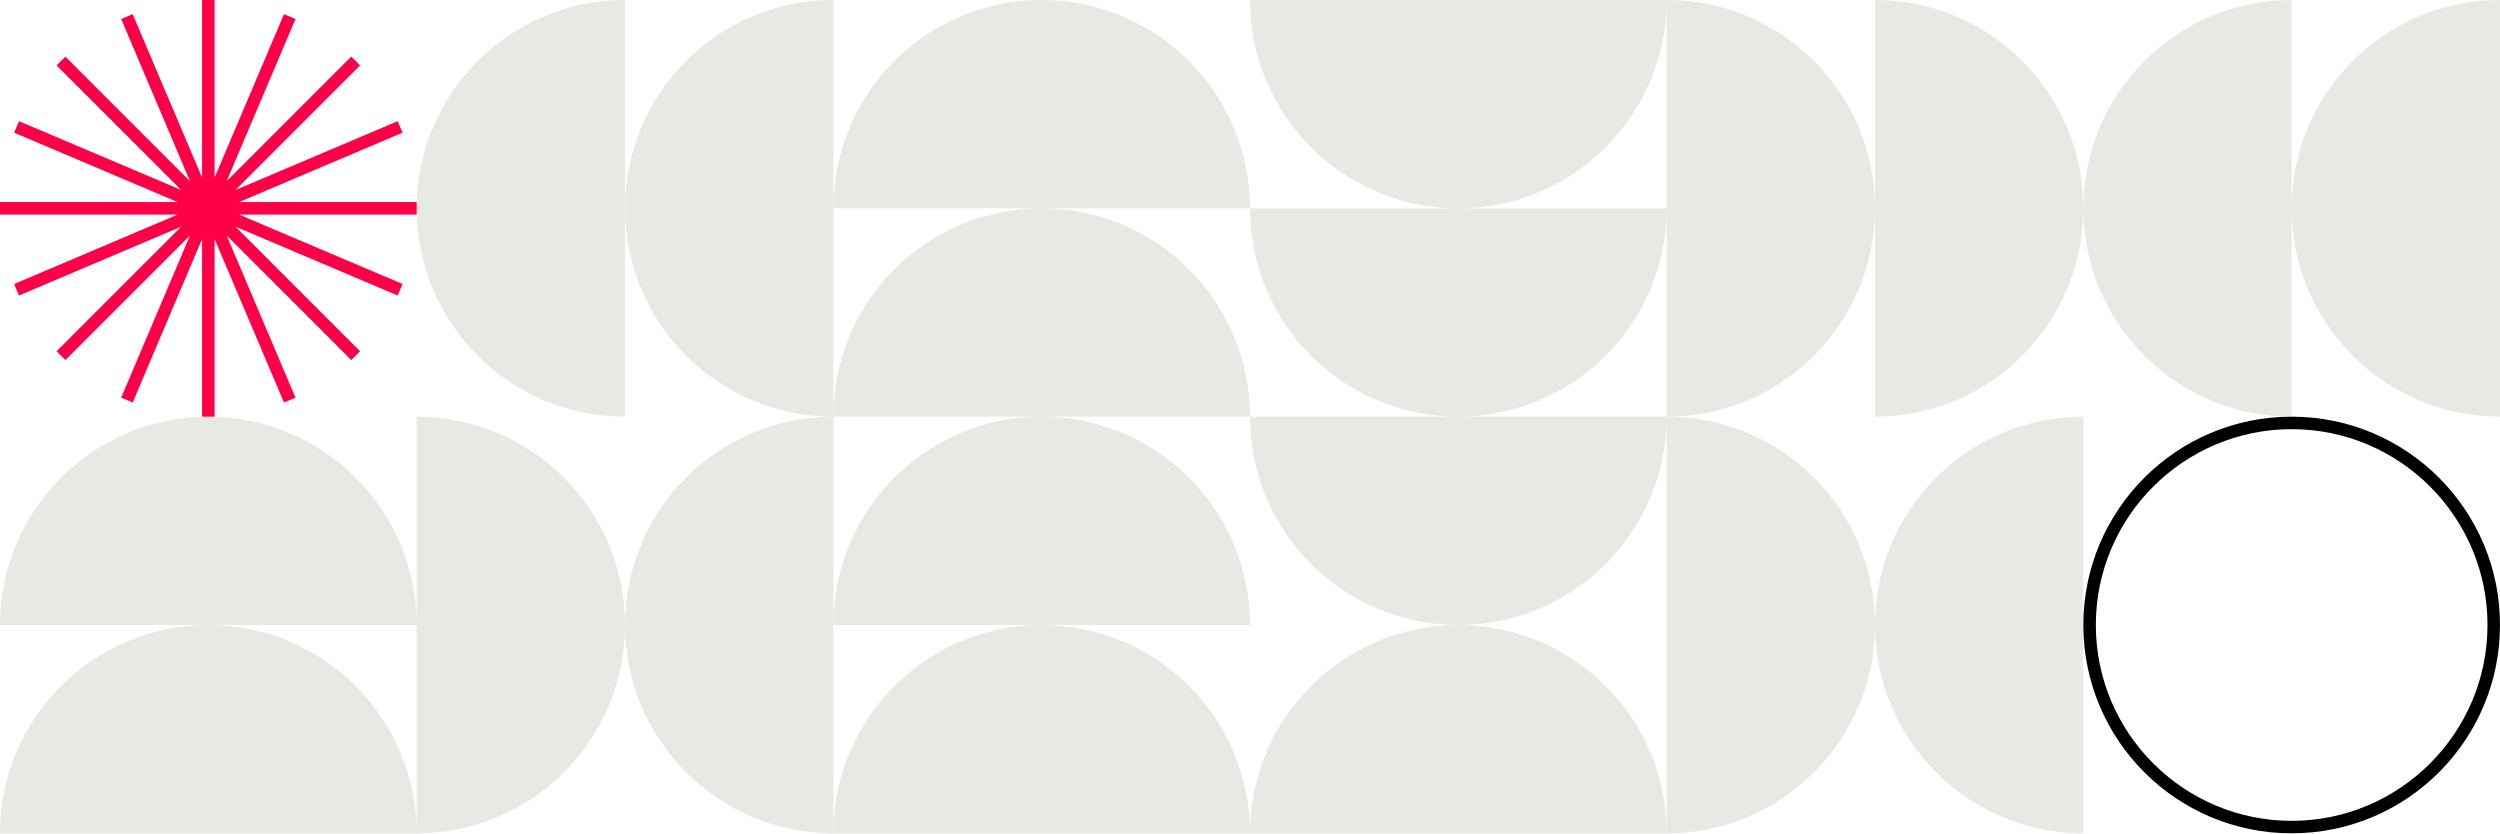
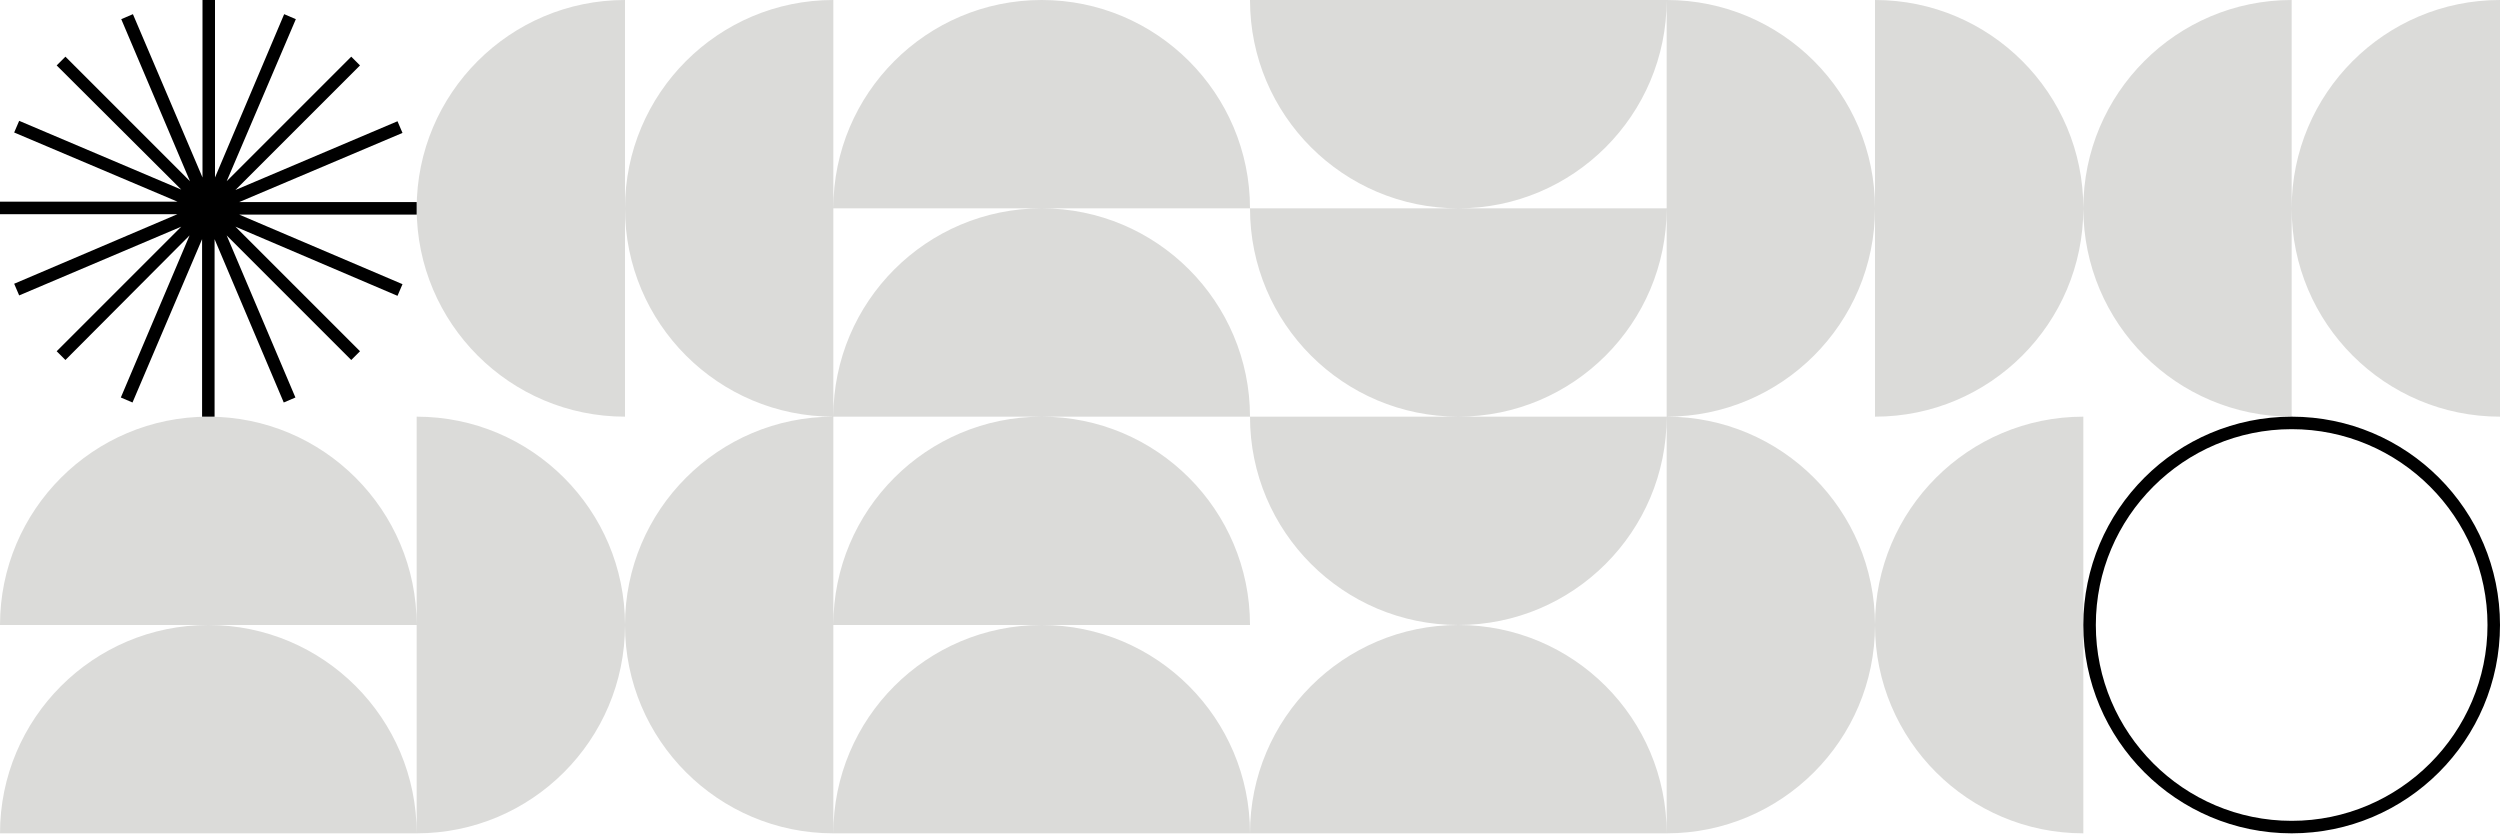
- <svg xmlns="http://www.w3.org/2000/svg" viewBox="0 0 600 200">
-   <path d="M100 200H0c0-27.61 22.39-50 50-50s50 22.39 50 50ZM50 100c-27.61 0-50 22.39-50 50h100c0-27.61-22.39-50-50-50Zm200 50c-27.61 0-50 22.39-50 50h100c0-27.61-22.39-50-50-50Zm0-50c-27.61 0-50 22.39-50 50h100c0-27.61-22.39-50-50-50Zm0-50c-27.61 0-50 22.39-50 50h100c0-27.61-22.39-50-50-50Zm0-50c-27.61 0-50 22.39-50 50h100c0-27.61-22.39-50-50-50Zm150 0H300c0 27.61 22.39 50 50 50s50-22.39 50-50Zm0 50H300c0 27.61 22.39 50 50 50s50-22.39 50-50ZM200 0c-27.61 0-50 22.39-50 50s22.39 50 50 50V0ZM100 50c0 27.61 22.39 50 50 50V0c-27.61 0-50 22.39-50 50Zm450 0c0 27.61 22.39 50 50 50V0c-27.61 0-50 22.39-50 50Zm-50 0c0 27.61 22.39 50 50 50V0c-27.61 0-50 22.39-50 50ZM400 0v100c27.61 0 50-22.39 50-50S427.61 0 400 0Zm50 0v100c27.61 0 50-22.39 50-50S477.61 0 450 0ZM100 100v100c27.61 0 50-22.39 50-50s-22.39-50-50-50Zm100 0c-27.61 0-50 22.39-50 50s22.39 50 50 50V100Zm250 50c0-27.61-22.39-50-50-50v100c27.61 0 50-22.39 50-50Zm50 50V100c-27.61 0-50 22.39-50 50s22.39 50 50 50ZM300 100c0 27.61 22.39 50 50 50s50-22.39 50-50H300Zm50 50c-27.61 0-50 22.39-50 50h100c0-27.61-22.39-50-50-50Z" fill="#e8e8e5" />
-   <path d="M550 103c25.92 0 47 21.08 47 47s-21.08 47-47 47-47-21.08-47-47 21.08-47 47-47m0-3c-27.61 0-50 22.39-50 50s22.39 50 50 50 50-22.39 50-50-22.39-50-50-50Z" />
-   <path d="M100 51.5H57.37l39.24 16.66-1.17 2.76L56.52 54.4l29.9 29.9-2.12 2.12-29.9-29.9 16.52 38.92-2.76 1.17L51.5 57.37V100h-3V57.37L31.84 96.61l-2.76-1.17L45.6 56.52l-29.9 29.9-2.12-2.12 29.9-29.9L4.56 70.92l-1.17-2.76L42.63 51.5H0v-3h42.63L3.39 31.84l1.17-2.76L43.48 45.6l-29.9-29.89 2.12-2.12 29.9 29.9L29.08 4.56l2.76-1.17L48.5 42.63V0h3v42.63L68.16 3.39l2.76 1.17L54.4 43.48l29.9-29.9 2.12 2.12-29.9 29.9 38.92-16.52 1.17 2.76L57.37 48.5H100v3Z" fill="#ff0048" />
+ <svg xmlns="http://www.w3.org/2000/svg" version="1.1" id="Layer_1" x="0px" y="0px" viewBox="0 0 600 200" style="enable-background:new 0 0 600 200;" xml:space="preserve">
+   <style type="text/css">
+ 	.st0{fill:#DBDBD9;}
+ </style>
+   <path class="st0" d="M100,200H0c0-27.6,22.4-50,50-50S100,172.4,100,200z M50,100c-27.6,0-50,22.4-50,50h100  C100,122.4,77.6,100,50,100z M250,150c-27.6,0-50,22.4-50,50h100C300,172.4,277.6,150,250,150z M250,100c-27.6,0-50,22.4-50,50h100  C300,122.4,277.6,100,250,100z M250,50c-27.6,0-50,22.4-50,50h100C300,72.4,277.6,50,250,50z M250,0c-27.6,0-50,22.4-50,50h100  C300,22.4,277.6,0,250,0z M400,0H300c0,27.6,22.4,50,50,50S400,27.6,400,0z M400,50H300c0,27.6,22.4,50,50,50S400,77.6,400,50z   M200,0c-27.6,0-50,22.4-50,50s22.4,50,50,50V0z M100,50c0,27.6,22.4,50,50,50V0C122.4,0,100,22.4,100,50z M550,50  c0,27.6,22.4,50,50,50V0C572.4,0,550,22.4,550,50z M500,50c0,27.6,22.4,50,50,50V0C522.4,0,500,22.4,500,50z M400,0v100  c27.6,0,50-22.4,50-50S427.6,0,400,0z M450,0v100c27.6,0,50-22.4,50-50S477.6,0,450,0z M100,100v100c27.6,0,50-22.4,50-50  S127.6,100,100,100z M200,100c-27.6,0-50,22.4-50,50s22.4,50,50,50V100z M450,150c0-27.6-22.4-50-50-50v100  C427.6,200,450,177.6,450,150z M500,200V100c-27.6,0-50,22.4-50,50S472.4,200,500,200z M300,100c0,27.6,22.4,50,50,50s50-22.4,50-50  H300z M350,150c-27.6,0-50,22.4-50,50h100C400,172.4,377.6,150,350,150z" />
+   <path d="M550,103c25.9,0,47,21.1,47,47s-21.1,47-47,47s-47-21.1-47-47S524.1,103,550,103 M550,100c-27.6,0-50,22.4-50,50  s22.4,50,50,50s50-22.4,50-50S577.6,100,550,100z" />
+   <path d="M100,51.5H57.4l39.2,16.7l-1.2,2.8L56.5,54.4l29.9,29.9l-2.1,2.1L54.4,56.5l16.5,38.9l-2.8,1.2L51.5,57.4V100h-3V57.4  L31.8,96.6l-2.8-1.2l16.5-38.9L15.7,86.4l-2.1-2.1l29.9-29.9L4.6,70.9l-1.2-2.8l39.2-16.7H0v-3h42.6L3.4,31.8l1.2-2.8l38.9,16.5  L13.6,15.7l2.1-2.1l29.9,29.9L29.1,4.6l2.8-1.2l16.7,39.2V0h3v42.6L68.2,3.4l2.8,1.2L54.4,43.5l29.9-29.9l2.1,2.1L56.5,45.6  l38.9-16.5l1.2,2.8L57.4,48.5H100V51.5z" />
</svg>
